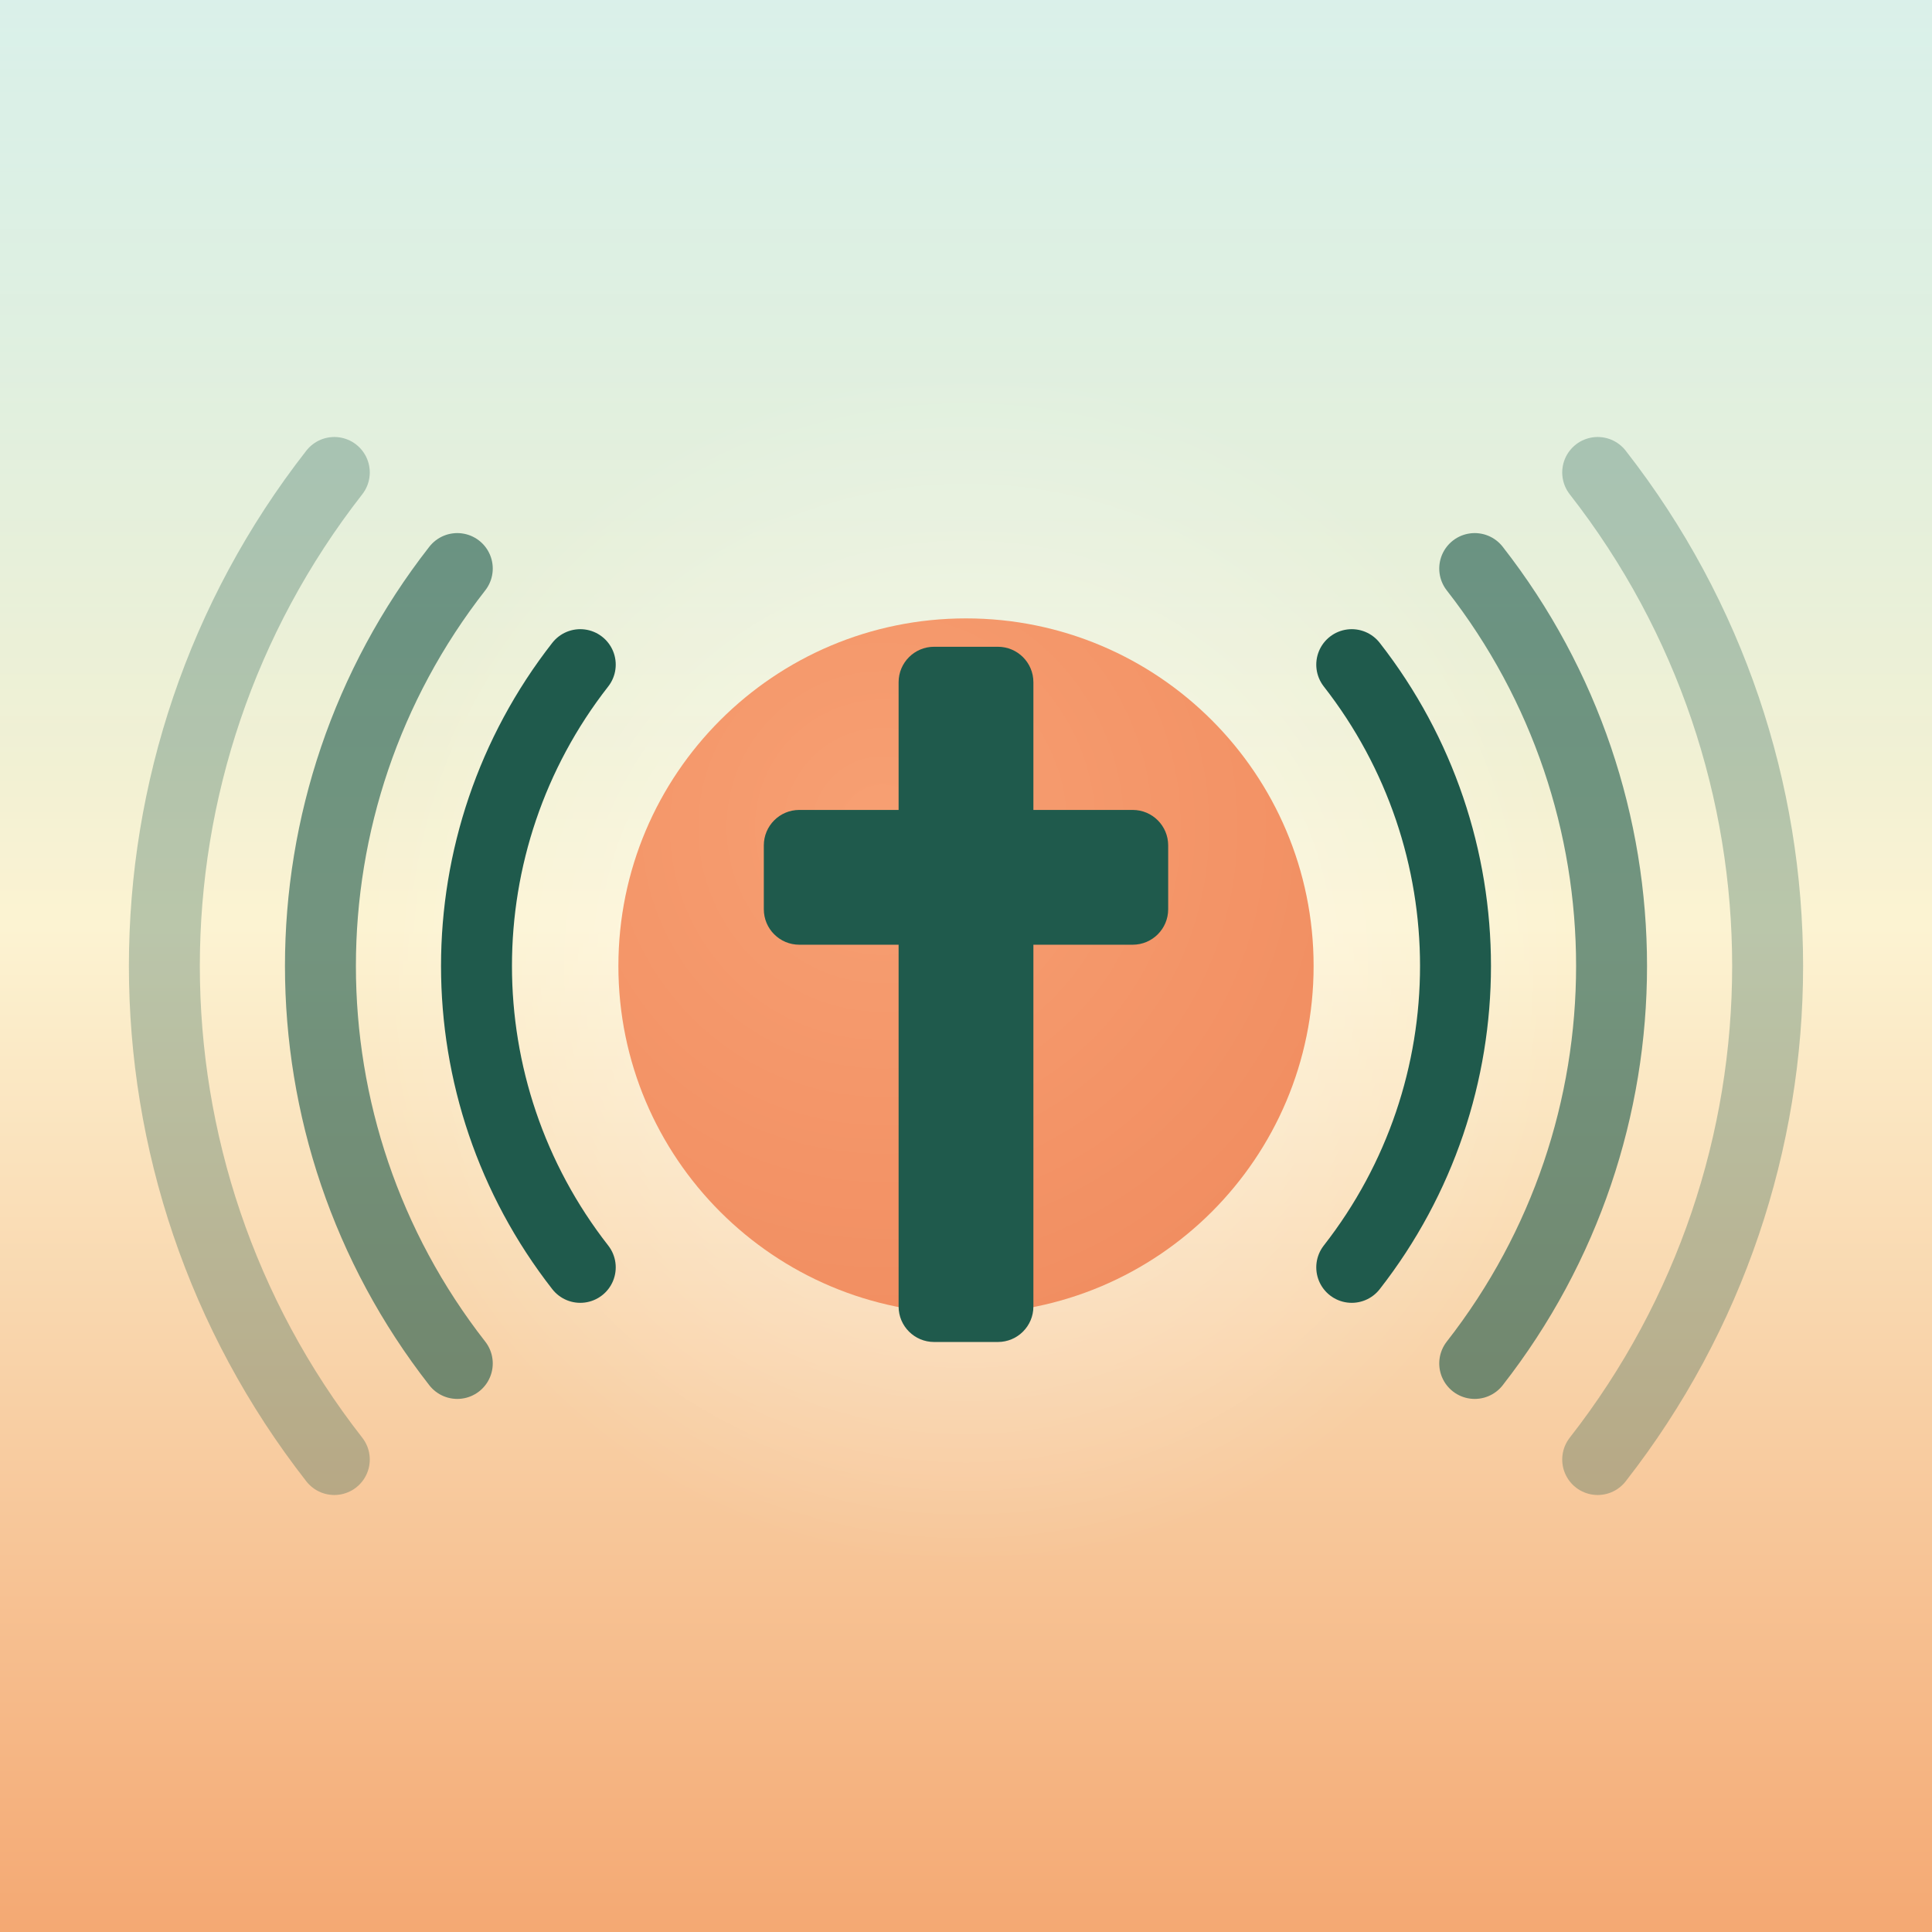
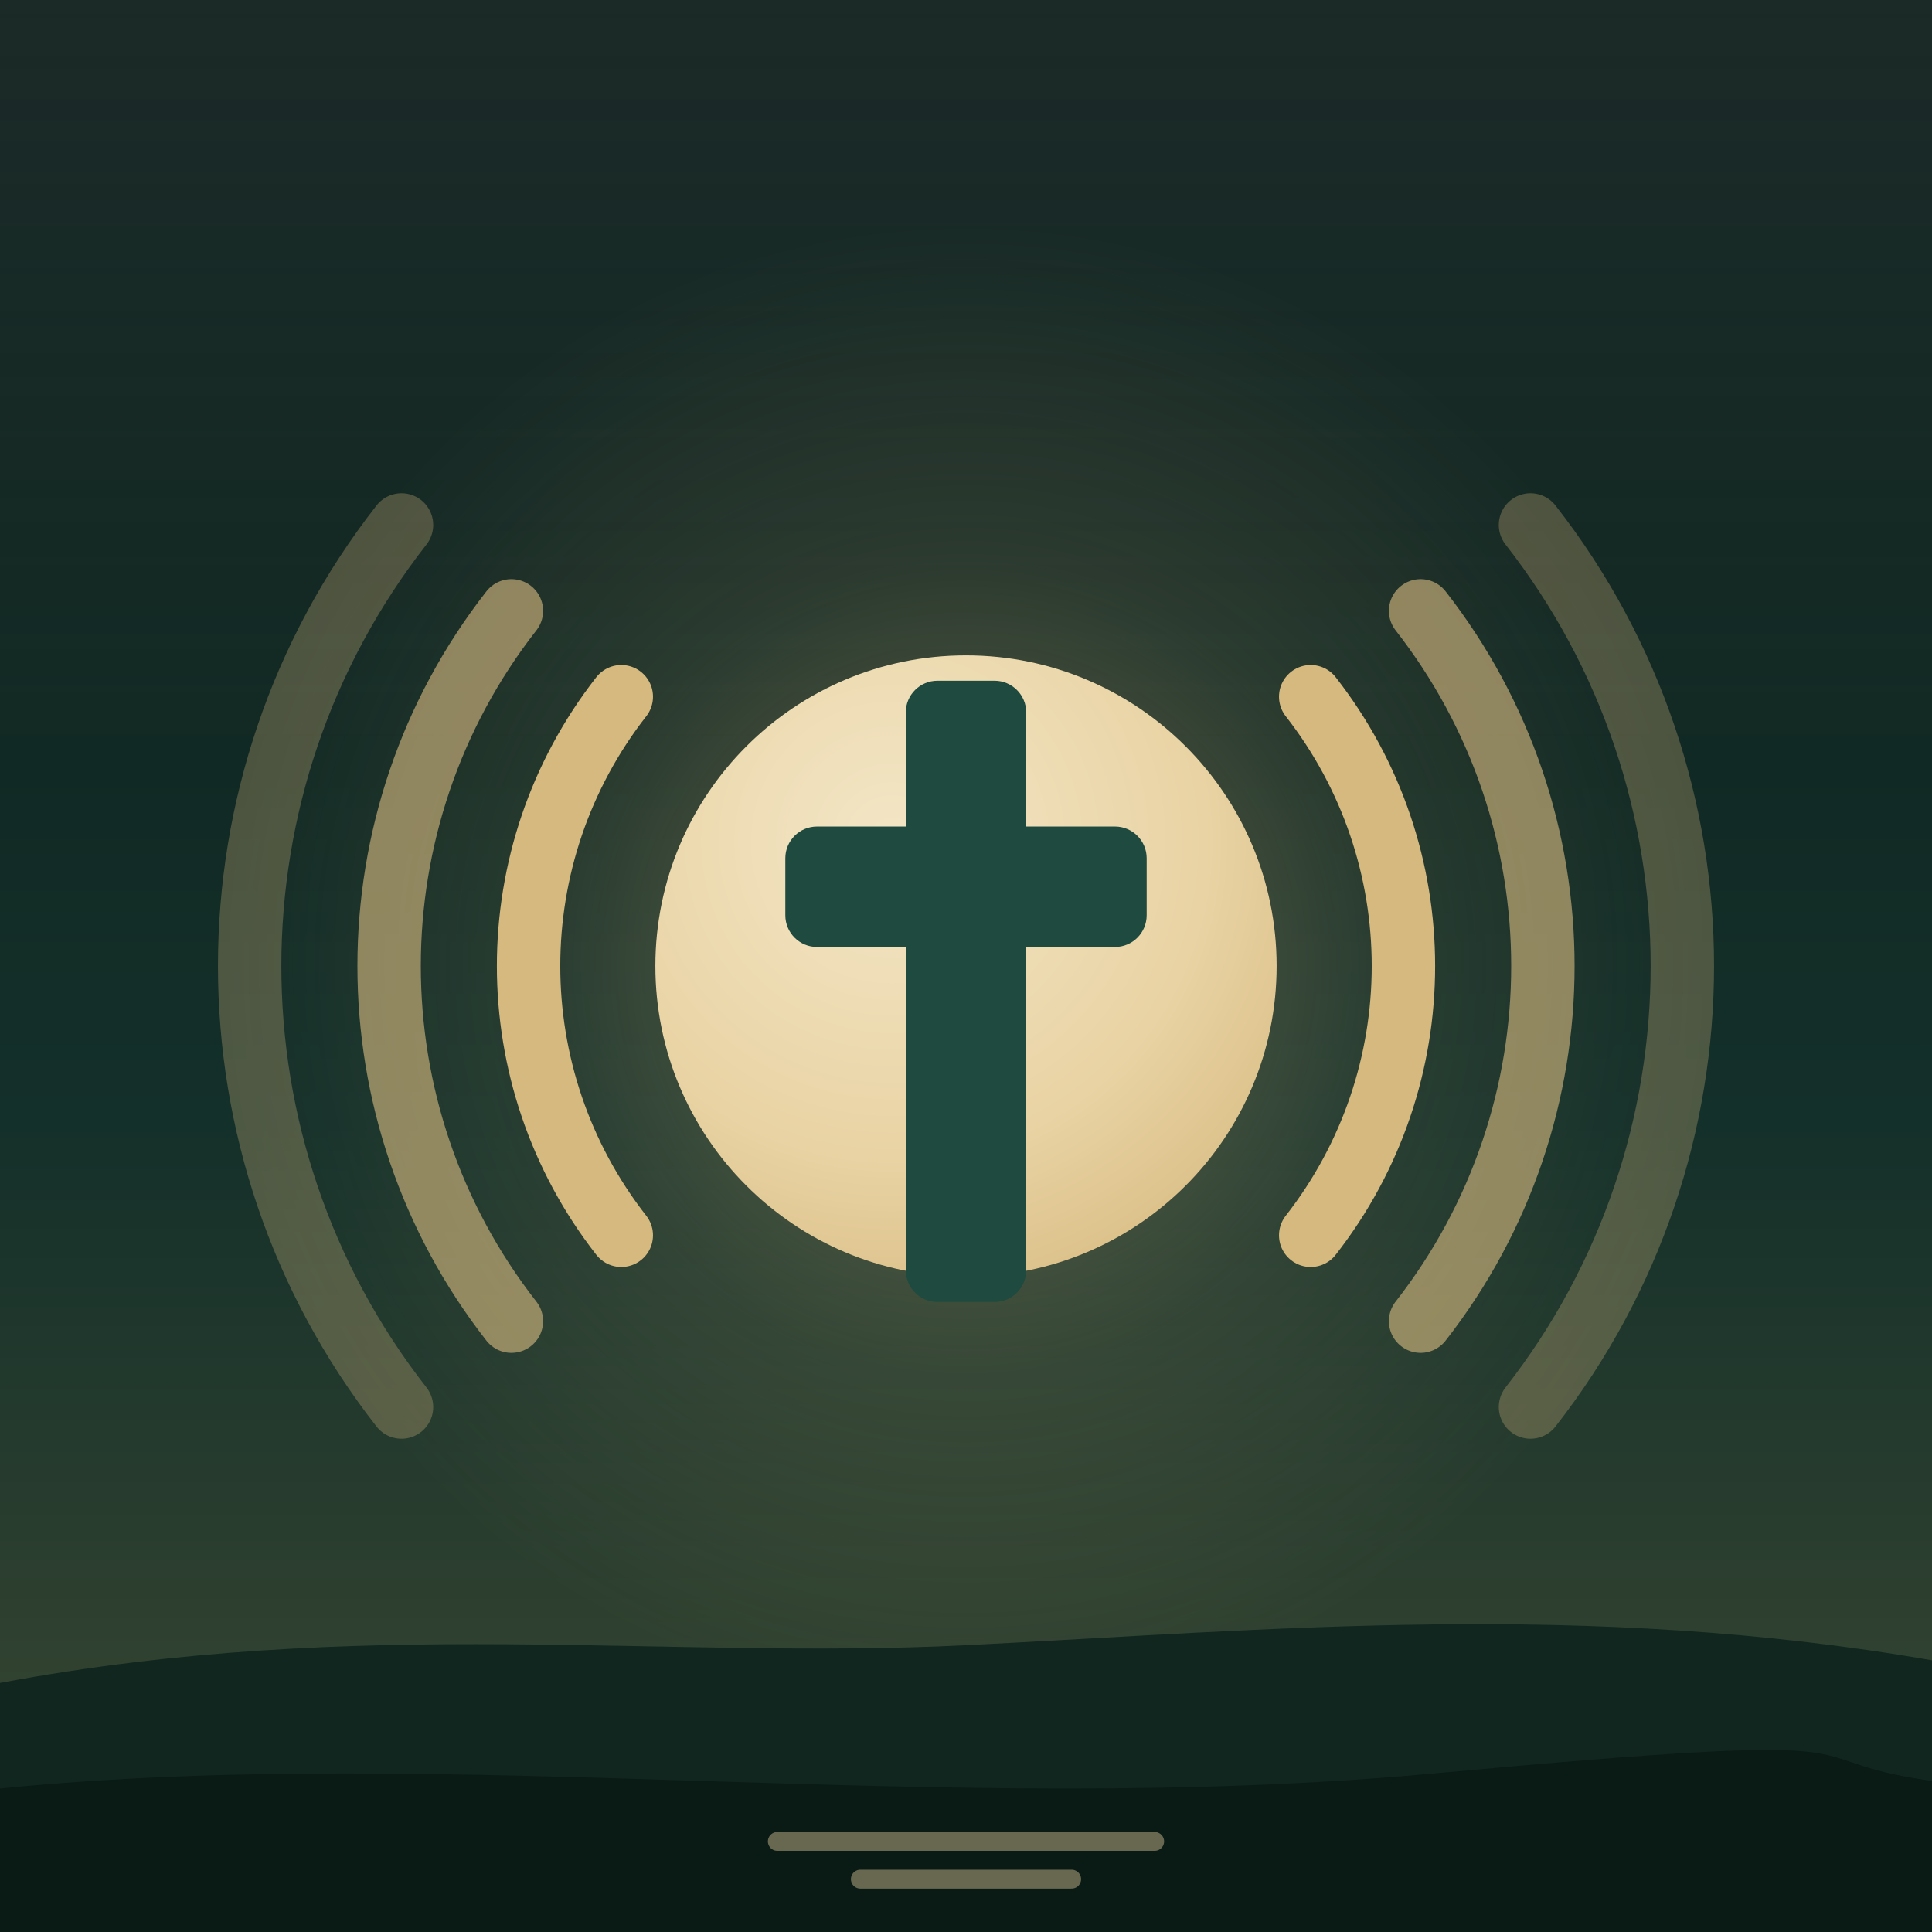
<svg xmlns="http://www.w3.org/2000/svg" viewBox="0 0 512 512" width="512" height="512">
  <defs>
    <linearGradient id="bg" x1="0" y1="0" x2="0" y2="1">
-       <stop offset="0" stop-color="#BFE6DA" />
-       <stop offset=".48" stop-color="#FCF3D2" />
-       <stop offset="1" stop-color="#F4A872" />
+       <stop offset="0" stop-color="#0B1A17" />
+       <stop offset=".58" stop-color="#14302A" />
+       <stop offset="1" stop-color="#3E4A33" />
    </linearGradient>
+     <radialGradient id="glow" cx=".5" cy=".5" r=".5">
+       <stop offset="0" stop-color="#D6B97F" stop-opacity=".42" />
+       <stop offset=".55" stop-color="#D6B97F" stop-opacity=".12" />
+       <stop offset="1" stop-color="#D6B97F" stop-opacity="0" />
+     </radialGradient>
+     <radialGradient id="sun" cx=".38" cy=".3" r=".85">
+       <stop offset="0" stop-color="#F3E6C6" />
+       <stop offset=".6" stop-color="#E9D3A4" />
+       <stop offset="1" stop-color="#D6B97F" />
+     </radialGradient>
    <linearGradient id="gl" x1="0" y1="0" x2="0" y2="1">
-       <stop offset="0" stop-color="#fff" stop-opacity=".42" />
+       <stop offset="0" stop-color="#fff" stop-opacity=".07" />
      <stop offset="1" stop-color="#fff" stop-opacity="0" />
    </linearGradient>
-     <radialGradient id="sun" cx=".38" cy=".3" r=".9">
-       <stop offset="0" stop-color="#F7A073" />
-       <stop offset="1" stop-color="#F08A5D" />
-     </radialGradient>
-     <radialGradient id="halo" cx=".5" cy=".5" r=".5">
-       <stop offset="0" stop-color="#fff" stop-opacity=".5" />
-       <stop offset="1" stop-color="#fff" stop-opacity="0" />
-     </radialGradient>
    <clipPath id="sh">
      <rect width="512" height="512" rx="0" />
    </clipPath>
  </defs>
  <g clip-path="url(#sh)">
    <rect width="512" height="512" fill="url(#bg)" />
-     <rect width="512" height="206" fill="url(#gl)" />
-     <g transform="translate(256 256) scale(0.94) translate(-256 -256)">
-       <circle cx="256" cy="256" r="170" fill="url(#halo)" />
-       <g fill="none" stroke="#1F5A4C" stroke-width="20" stroke-linecap="round">
+     <rect width="512" height="200" fill="url(#gl)" />
+     <g transform="translate(256 256) scale(0.84) translate(-256 -256)">
+       <circle cx="256" cy="256" r="236" fill="url(#glow)" />
+       <g fill="none" stroke="#D6B97F" stroke-width="20" stroke-linecap="round">
        <path d="M 364.75 171.04 A 138 138 0 0 1 364.75 340.96" opacity="1" />
        <path d="M 147.25 171.04 A 138 138 0 0 0 147.25 340.96" opacity="1" />
        <path d="M 399.42 143.95 A 182 182 0 0 1 399.42 368.05" opacity="0.62" />
        <path d="M 112.58 143.95 A 182 182 0 0 0 112.58 368.05" opacity="0.62" />
        <path d="M 434.09 116.86 A 226 226 0 0 1 434.09 395.14" opacity="0.3" />
        <path d="M 77.91 116.86 A 226 226 0 0 0 77.91 395.14" opacity="0.3" />
      </g>
      <circle cx="256" cy="256" r="98" fill="url(#sun)" />
-       <g fill="#1F5A4C">
+       <g fill="#1F4A3F">
        <rect x="237" y="166" width="38" height="196" rx="10" />
        <rect x="199" y="212" width="114" height="38" rx="10" />
      </g>
    </g>
+     <path d="M0 446 C 96 428 176 440 256 436 S 420 424 512 440 V512 H0 Z" fill="#10261F" />
+     <path d="M0 474 C 120 462 250 482 380 470 S 470 466 512 472 V512 H0 Z" fill="#0A1A15" />
+     <g stroke="#E9D3A4" stroke-width="5" stroke-linecap="round" opacity=".42">
+       <path d="M206 488 H306" />
+       <path d="M228 498 H284" />
+     </g>
  </g>
</svg>
